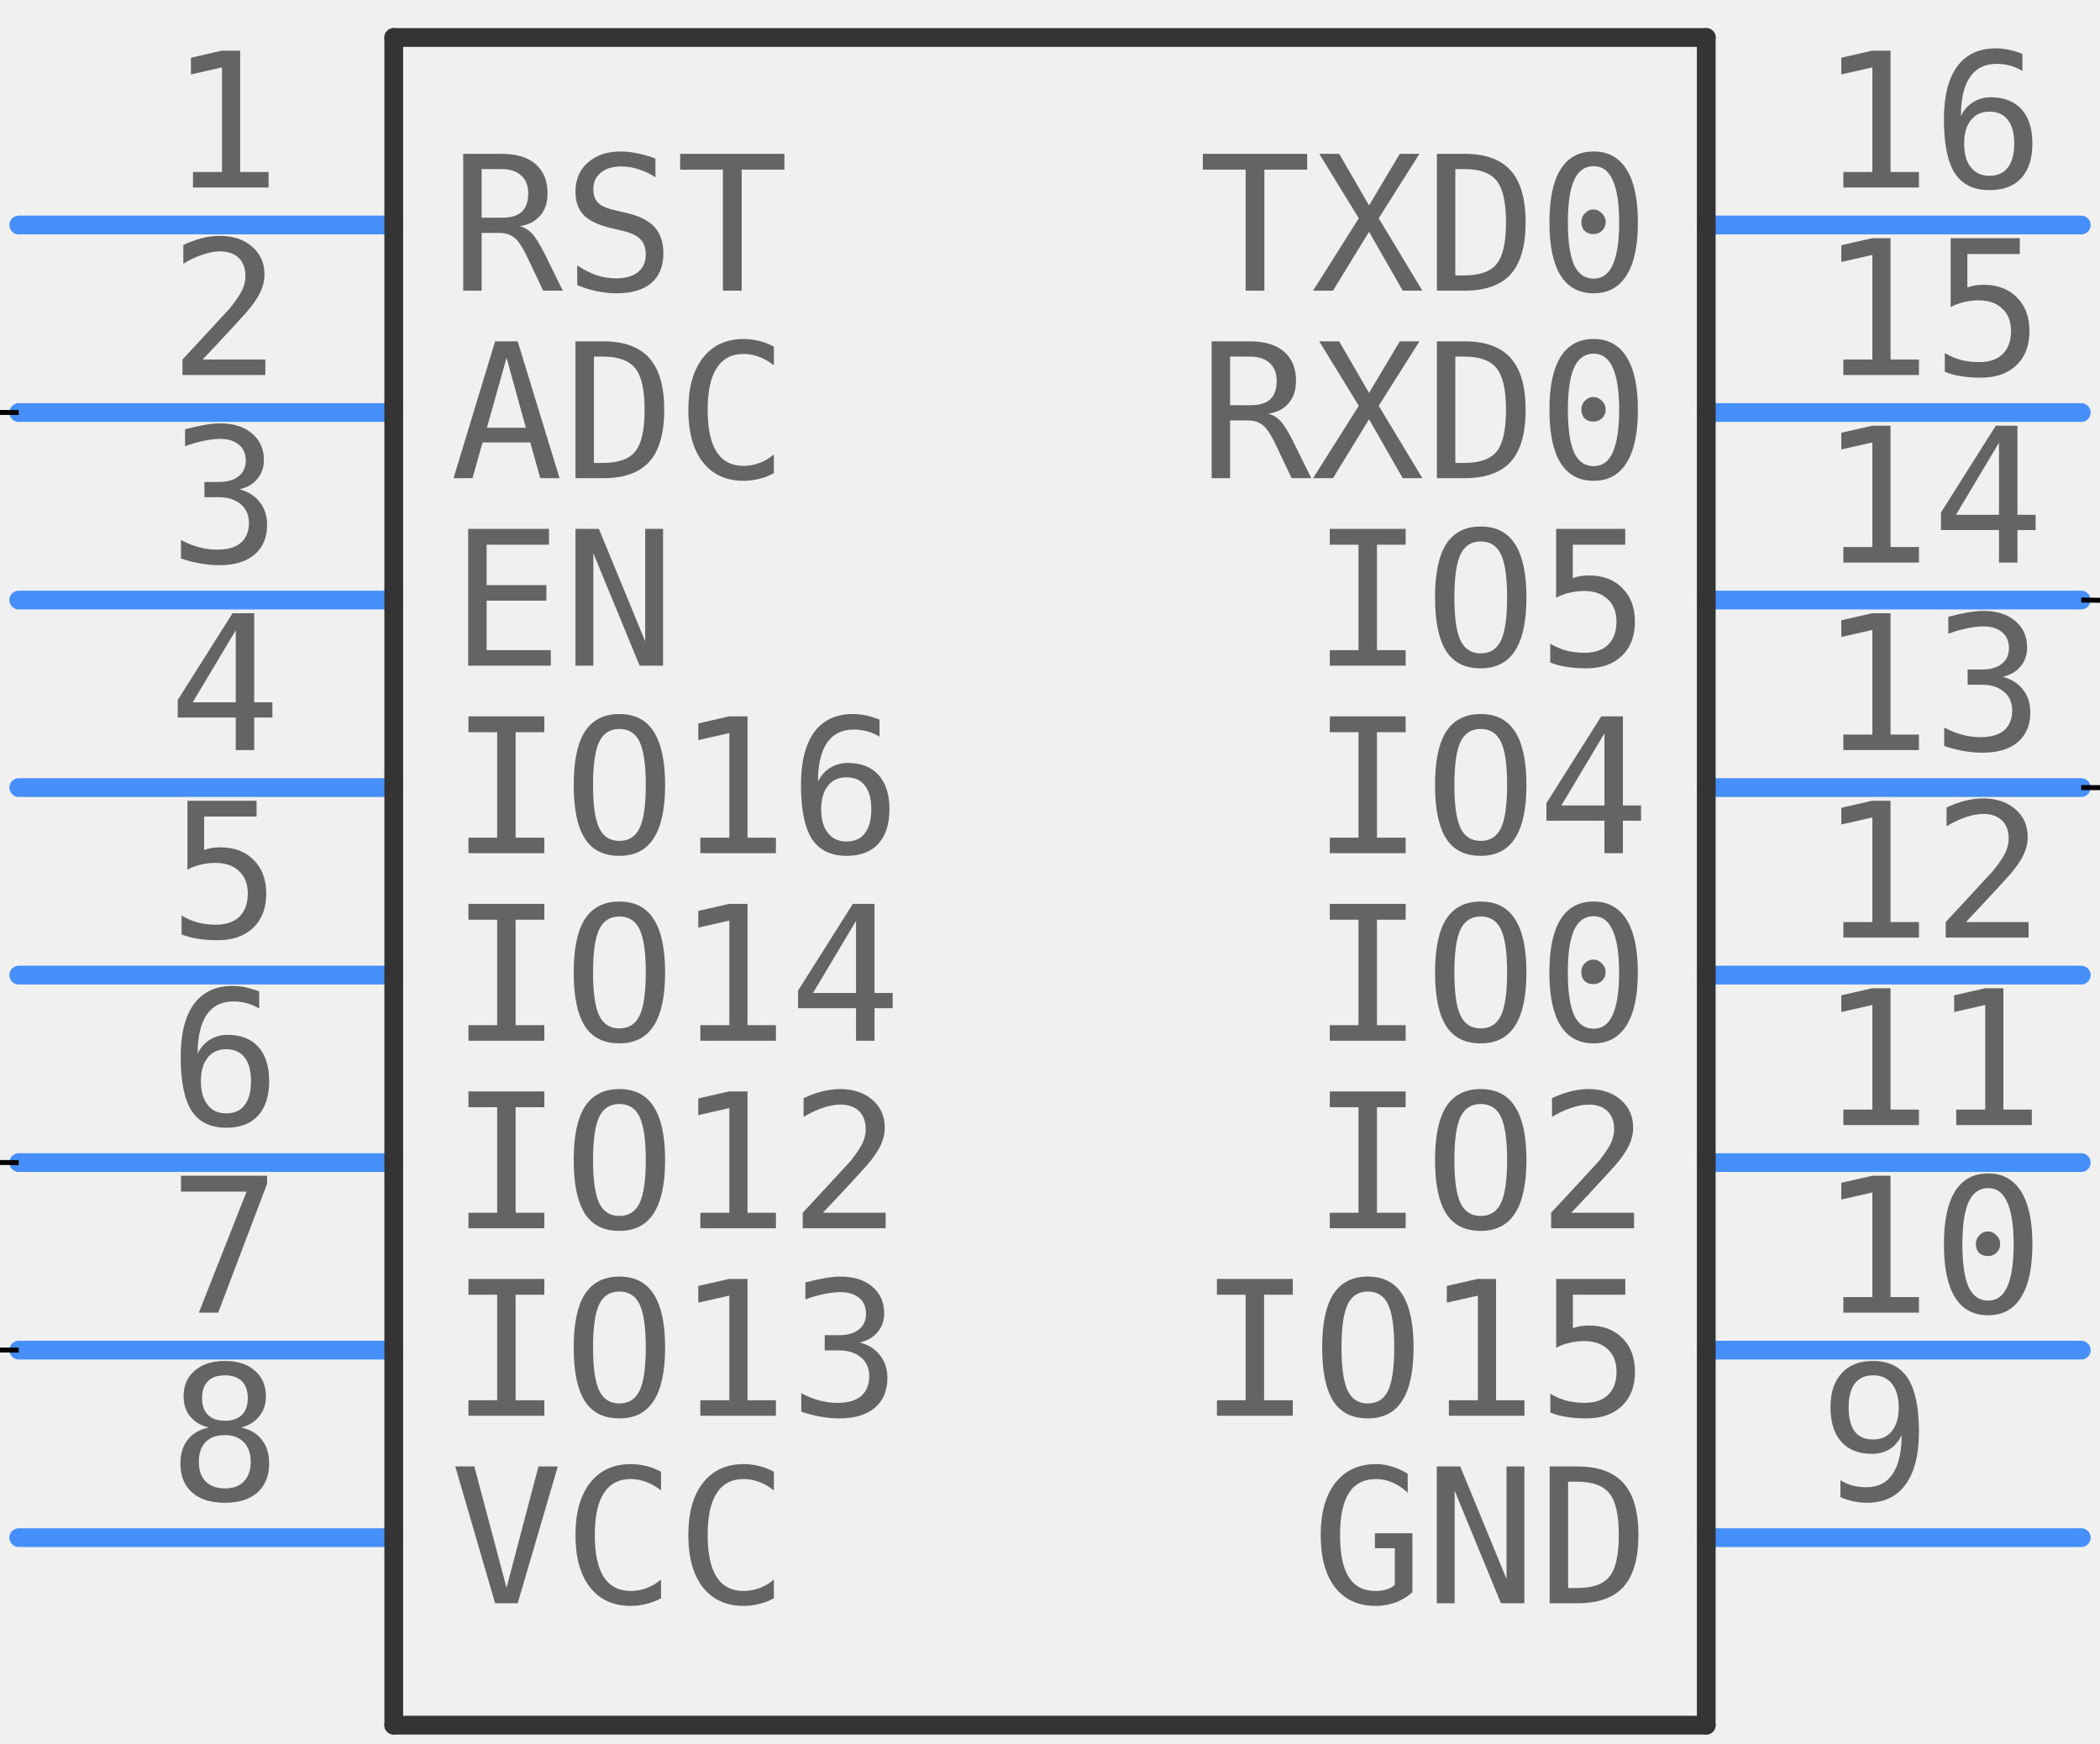
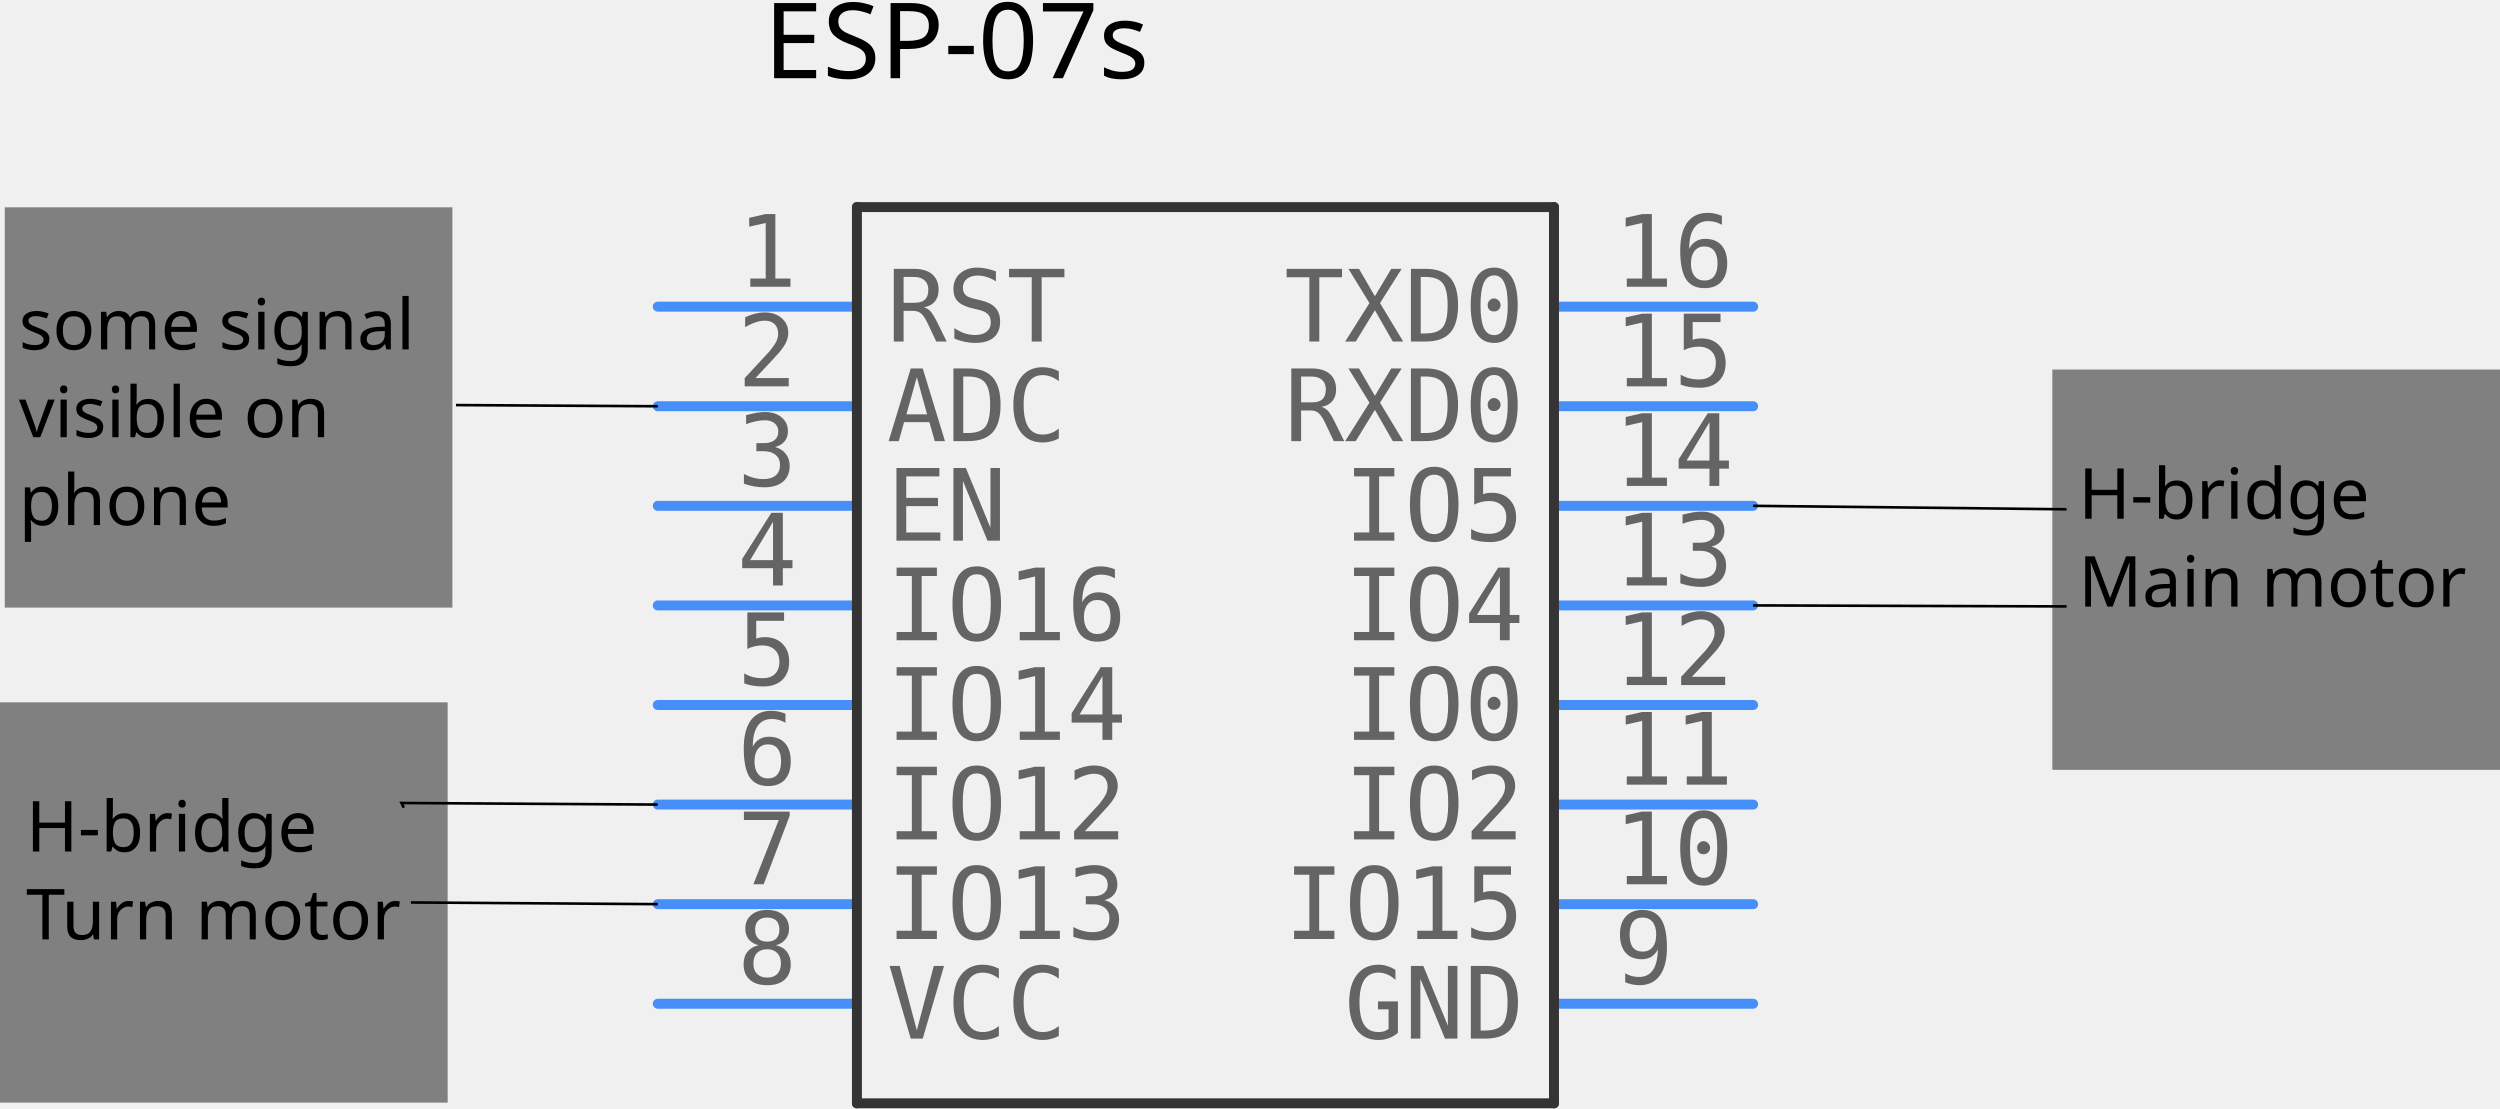
- <svg xmlns="http://www.w3.org/2000/svg" width="112mm" height="93mm" viewBox="-1 -12 112 93" version="1.1" id="svg298">
+ <svg xmlns="http://www.w3.org/2000/svg" width="251.052mm" height="111.303mm" viewBox="-1 -12 251.052 111.303" version="1.1" id="svg298">
  <style type="text/css" id="style176">
.Graphics.Draw {stroke: #343434; fill: #343434; }
.Pins.Draw {stroke: #468EF8; fill: #468EF8; }
.PinNumbers.Draw {stroke: #646464; fill: #646464; }
.PinNames.Draw {stroke: #646464; fill: #646464; }
polygon {stroke-linecap:round; stroke-linejoin:round;}
line {stroke-linecap:round;}
path {stroke-linecap:round;}
.PinNumbers.Text {fill:#FFFF54;}
text {font-family:monospace;}
.keepout {display:none; stroke:red; stroke-width:0.02;}
.Cut {stroke:white; fill:white}
.Drills {fill:#404040; stroke:darkblue;}
</style>
  <defs id="defs183">
    <pattern class="keepout" id="hatchSparse" width="1" height="1" patternUnits="userSpaceOnUse">
      <line x1="0" y1="0" x2="1" y2="1" width="1" id="line178" />
      <line x1="1" y1="0" x2="0" y2="1" width="1" id="line180" />
    </pattern>
  </defs>
-   <g id="outerGroup">
-     <g class="PinNames Draw" display="inherit" id="g217">
-       <text x="23" y="3.5" font-size="10" stroke="none" text-anchor="start" id="text185">RST</text>
-       <text x="23" y="13.5" font-size="10" stroke="none" text-anchor="start" id="text187">ADC</text>
-       <text x="23" y="23.5" font-size="10" stroke="none" text-anchor="start" id="text189">EN</text>
-       <text x="23" y="33.5" font-size="10" stroke="none" text-anchor="start" id="text191">IO16</text>
-       <text x="23" y="43.5" font-size="10" stroke="none" text-anchor="start" id="text193">IO14</text>
-       <text x="23" y="53.5" font-size="10" stroke="none" text-anchor="start" id="text195">IO12</text>
-       <text x="23" y="63.5" font-size="10" stroke="none" text-anchor="start" id="text197">IO13</text>
-       <text x="23" y="73.5" font-size="10" stroke="none" text-anchor="start" id="text199">VCC</text>
-       <text x="87" y="73.5" font-size="10" stroke="none" text-anchor="end" id="text201">GND</text>
-       <text x="87" y="63.5" font-size="10" stroke="none" text-anchor="end" id="text203">IO15</text>
-       <text x="87" y="53.5" font-size="10" stroke="none" text-anchor="end" id="text205">IO2</text>
-       <text x="87" y="43.5" font-size="10" stroke="none" text-anchor="end" id="text207">IO0</text>
-       <text x="87" y="33.5" font-size="10" stroke="none" text-anchor="end" id="text209">IO4</text>
-       <text x="87" y="23.5" font-size="10" stroke="none" text-anchor="end" id="text211">IO5</text>
-       <text x="87" y="13.5" font-size="10" stroke="none" text-anchor="end" id="text213">RXD0</text>
-       <text x="87" y="3.5" font-size="10" stroke="none" text-anchor="end" id="text215">TXD0</text>
+   <g id="outerGroup" transform="translate(65.05242,18.79599)">
+     <g class="PinNames Draw" display="inherit" id="g217" style="display:inherit;fill:#646464;stroke:#646464">
+       <text x="23" y="3.5" font-size="10" id="text185" style="font-size:10px;font-family:monospace;text-anchor:start;stroke:none">RST</text>
+       <text x="23" y="13.5" font-size="10" id="text187" style="font-size:10px;font-family:monospace;text-anchor:start;stroke:none">ADC</text>
+       <text x="23" y="23.5" font-size="10" id="text189" style="font-size:10px;font-family:monospace;text-anchor:start;stroke:none">EN</text>
+       <text x="23" y="33.5" font-size="10" id="text191" style="font-size:10px;font-family:monospace;text-anchor:start;stroke:none">IO16</text>
+       <text x="23" y="43.5" font-size="10" id="text193" style="font-size:10px;font-family:monospace;text-anchor:start;stroke:none">IO14</text>
+       <text x="23" y="53.5" font-size="10" id="text195" style="font-size:10px;font-family:monospace;text-anchor:start;stroke:none">IO12</text>
+       <text x="23" y="63.5" font-size="10" id="text197" style="font-size:10px;font-family:monospace;text-anchor:start;stroke:none">IO13</text>
+       <text x="23" y="73.5" font-size="10" id="text199" style="font-size:10px;font-family:monospace;text-anchor:start;stroke:none">VCC</text>
+       <text x="87" y="73.5" font-size="10" id="text201" style="font-size:10px;font-family:monospace;text-anchor:end;stroke:none">GND</text>
+       <text x="87" y="63.5" font-size="10" id="text203" style="font-size:10px;font-family:monospace;text-anchor:end;stroke:none">IO15</text>
+       <text x="87" y="53.5" font-size="10" id="text205" style="font-size:10px;font-family:monospace;text-anchor:end;stroke:none">IO2</text>
+       <text x="87" y="43.5" font-size="10" id="text207" style="font-size:10px;font-family:monospace;text-anchor:end;stroke:none">IO0</text>
+       <text x="87" y="33.5" font-size="10" id="text209" style="font-size:10px;font-family:monospace;text-anchor:end;stroke:none">IO4</text>
+       <text x="87" y="23.5" font-size="10" id="text211" style="font-size:10px;font-family:monospace;text-anchor:end;stroke:none">IO5</text>
+       <text x="87" y="13.5" font-size="10" id="text213" style="font-size:10px;font-family:monospace;text-anchor:end;stroke:none">RXD0</text>
+       <text x="87" y="3.5" font-size="10" id="text215" style="font-size:10px;font-family:monospace;text-anchor:end;stroke:none">TXD0</text>
    </g>
-     <g class="PinNumbers Draw" display="inherit" id="g251">
-       <text x="14" y="-2" font-size="10" stroke="none" text-anchor="end" id="text219">1</text>
-       <text x="14" y="8" font-size="10" stroke="none" text-anchor="end" id="text221">2</text>
-       <text x="14" y="18" font-size="10" stroke="none" text-anchor="end" id="text223">3</text>
-       <text x="14" y="28" font-size="10" stroke="none" text-anchor="end" id="text225">4</text>
-       <text x="14" y="38" font-size="10" stroke="none" text-anchor="end" id="text227">5</text>
-       <text x="14" y="48" font-size="10" stroke="none" text-anchor="end" id="text229">6</text>
-       <text x="14" y="58" font-size="10" stroke="none" text-anchor="end" id="text231">7</text>
-       <text x="14" y="68" font-size="10" stroke="none" text-anchor="end" id="text233">8</text>
-       <text x="96" y="68" font-size="10" stroke="none" text-anchor="start" id="text235">9</text>
-       <text x="96" y="58" font-size="10" stroke="none" text-anchor="start" id="text237">10</text>
-       <text x="96" y="48" font-size="10" stroke="none" text-anchor="start" id="text239">11</text>
-       <text x="96" y="38" font-size="10" stroke="none" text-anchor="start" id="text241">12</text>
-       <text x="96" y="28" font-size="10" stroke="none" text-anchor="start" id="text243">13</text>
-       <text x="96" y="18" font-size="10" stroke="none" text-anchor="start" id="text245">14</text>
-       <text x="96" y="8" font-size="10" stroke="none" text-anchor="start" id="text247">15</text>
-       <text x="96" y="-2" font-size="10" stroke="none" text-anchor="start" id="text249">16</text>
+     <g class="PinNumbers Draw" display="inherit" id="g251" style="display:inherit;fill:#646464;stroke:#646464">
+       <text x="14" y="-2" font-size="10" id="text219" style="font-size:10px;font-family:monospace;text-anchor:end;stroke:none">1</text>
+       <text x="14" y="8" font-size="10" id="text221" style="font-size:10px;font-family:monospace;text-anchor:end;stroke:none">2</text>
+       <text x="14" y="18" font-size="10" id="text223" style="font-size:10px;font-family:monospace;text-anchor:end;stroke:none">3</text>
+       <text x="14" y="28" font-size="10" id="text225" style="font-size:10px;font-family:monospace;text-anchor:end;stroke:none">4</text>
+       <text x="14" y="38" font-size="10" id="text227" style="font-size:10px;font-family:monospace;text-anchor:end;stroke:none">5</text>
+       <text x="14" y="48" font-size="10" id="text229" style="font-size:10px;font-family:monospace;text-anchor:end;stroke:none">6</text>
+       <text x="14" y="58" font-size="10" id="text231" style="font-size:10px;font-family:monospace;text-anchor:end;stroke:none">7</text>
+       <text x="14" y="68" font-size="10" id="text233" style="font-size:10px;font-family:monospace;text-anchor:end;stroke:none">8</text>
+       <text x="96" y="68" font-size="10" id="text235" style="font-size:10px;font-family:monospace;text-anchor:start;stroke:none">9</text>
+       <text x="96" y="58" font-size="10" id="text237" style="font-size:10px;font-family:monospace;text-anchor:start;stroke:none">10</text>
+       <text x="96" y="48" font-size="10" id="text239" style="font-size:10px;font-family:monospace;text-anchor:start;stroke:none">11</text>
+       <text x="96" y="38" font-size="10" id="text241" style="font-size:10px;font-family:monospace;text-anchor:start;stroke:none">12</text>
+       <text x="96" y="28" font-size="10" id="text243" style="font-size:10px;font-family:monospace;text-anchor:start;stroke:none">13</text>
+       <text x="96" y="18" font-size="10" id="text245" style="font-size:10px;font-family:monospace;text-anchor:start;stroke:none">14</text>
+       <text x="96" y="8" font-size="10" id="text247" style="font-size:10px;font-family:monospace;text-anchor:start;stroke:none">15</text>
+       <text x="96" y="-2" font-size="10" id="text249" style="font-size:10px;font-family:monospace;text-anchor:start;stroke:none">16</text>
    </g>
-     <g class="Pins Draw" display="inherit" id="g285">
-       <line x1="0" y1="0" x2="20" y2="0" style="stroke-width:1" sl="" id="line253" />
-       <line x1="0" y1="10" x2="20" y2="10" style="stroke-width:1" sl="" id="line255" />
-       <line x1="0" y1="20" x2="20" y2="20" style="stroke-width:1" sl="" id="line257" />
-       <line x1="0" y1="30" x2="20" y2="30" style="stroke-width:1" sl="" id="line259" />
-       <line x1="0" y1="40" x2="20" y2="40" style="stroke-width:1" sl="" id="line261" />
-       <line x1="0" y1="50" x2="20" y2="50" style="stroke-width:1" sl="" id="line263" />
-       <line x1="0" y1="60" x2="20" y2="60" style="stroke-width:1" sl="" id="line265" />
-       <line x1="0" y1="70" x2="20" y2="70" style="stroke-width:1" sl="" id="line267" />
-       <line x1="110" y1="70" x2="90" y2="70" style="stroke-width:1" sl="" id="line269" />
-       <line x1="110" y1="60" x2="90" y2="60" style="stroke-width:1" sl="" id="line271" />
-       <line x1="110" y1="50" x2="90" y2="50" style="stroke-width:1" sl="" id="line273" />
-       <line x1="110" y1="40" x2="90" y2="40" style="stroke-width:1" sl="" id="line275" />
-       <line x1="110" y1="30" x2="90" y2="30" style="stroke-width:1" sl="" id="line277" />
-       <line x1="110" y1="20" x2="90" y2="20" style="stroke-width:1" sl="" id="line279" />
-       <line x1="110" y1="10" x2="90" y2="10" style="stroke-width:1" sl="" id="line281" />
-       <line x1="110" y1="0" x2="90" y2="0" style="stroke-width:1" sl="" id="line283" />
+     <g class="Pins Draw" display="inherit" id="g285" style="display:inherit;fill:#468ef8;stroke:#468ef8">
+       <line x1="0" y1="0" x2="20" y2="0" style="stroke-width:1;stroke-linecap:round" sl="" id="line253" />
+       <line x1="0" y1="10" x2="20" y2="10" style="stroke-width:1;stroke-linecap:round" sl="" id="line255" />
+       <line x1="0" y1="20" x2="20" y2="20" style="stroke-width:1;stroke-linecap:round" sl="" id="line257" />
+       <line x1="0" y1="30" x2="20" y2="30" style="stroke-width:1;stroke-linecap:round" sl="" id="line259" />
+       <line x1="0" y1="40" x2="20" y2="40" style="stroke-width:1;stroke-linecap:round" sl="" id="line261" />
+       <line x1="0" y1="50" x2="20" y2="50" style="stroke-width:1;stroke-linecap:round" sl="" id="line263" />
+       <line x1="0" y1="60" x2="20" y2="60" style="stroke-width:1;stroke-linecap:round" sl="" id="line265" />
+       <line x1="0" y1="70" x2="20" y2="70" style="stroke-width:1;stroke-linecap:round" sl="" id="line267" />
+       <line x1="110" y1="70" x2="90" y2="70" style="stroke-width:1;stroke-linecap:round" sl="" id="line269" />
+       <line x1="110" y1="60" x2="90" y2="60" style="stroke-width:1;stroke-linecap:round" sl="" id="line271" />
+       <line x1="110" y1="50" x2="90" y2="50" style="stroke-width:1;stroke-linecap:round" sl="" id="line273" />
+       <line x1="110" y1="40" x2="90" y2="40" style="stroke-width:1;stroke-linecap:round" sl="" id="line275" />
+       <line x1="110" y1="30" x2="90" y2="30" style="stroke-width:1;stroke-linecap:round" sl="" id="line277" />
+       <line x1="110" y1="20" x2="90" y2="20" style="stroke-width:1;stroke-linecap:round" sl="" id="line279" />
+       <line x1="110" y1="10" x2="90" y2="10" style="stroke-width:1;stroke-linecap:round" sl="" id="line281" />
+       <line x1="110" y1="0" x2="90" y2="0" style="stroke-width:1;stroke-linecap:round" sl="" id="line283" />
    </g>
-     <g class="Graphics Draw" display="inherit" id="g295">
-       <line x1="20" y1="-10" x2="90" y2="-10" style="stroke-width:1" sl="" id="line287" />
-       <line x1="90" y1="80" x2="90" y2="-10" style="stroke-width:1" sl="" id="line289" />
-       <line x1="90" y1="80" x2="20" y2="80" style="stroke-width:1" sl="" id="line291" />
-       <line x1="20" y1="-10" x2="20" y2="80" style="stroke-width:1" sl="" id="line293" />
+     <g class="Graphics Draw" display="inherit" id="g295" style="display:inherit;fill:#343434;stroke:#343434">
+       <line x1="20" y1="-10" x2="90" y2="-10" style="stroke-width:1;stroke-linecap:round" sl="" id="line287" />
+       <line x1="90" y1="80" x2="90" y2="-10" style="stroke-width:1;stroke-linecap:round" sl="" id="line289" />
+       <line x1="90" y1="80" x2="20" y2="80" style="stroke-width:1;stroke-linecap:round" sl="" id="line291" />
+       <line x1="20" y1="-10" x2="20" y2="80" style="stroke-width:1;stroke-linecap:round" sl="" id="line293" />
    </g>
  </g>
-   <text xml:space="preserve" style="font-style:normal;font-weight:normal;font-size:10.583px;line-height:1.25;font-family:sans-serif;letter-spacing:0px;word-spacing:0px;fill:#000000;fill-opacity:1;stroke:none;stroke-width:0.265" x="10.655" y="-22.941" id="text306">
-     <tspan id="tspan304" x="10.655" y="-22.941" style="stroke-width:0.265">ESP-07s</tspan>
+   <text xml:space="preserve" style="font-style:normal;font-weight:normal;font-size:10.583px;line-height:1.25;font-family:sans-serif;letter-spacing:0px;word-spacing:0px;fill:#000000;fill-opacity:1;stroke:none;stroke-width:0.265" x="75.707" y="-4.145" id="text306">
+     <tspan id="tspan304" x="75.707" y="-4.145" style="stroke-width:0.265">ESP-07s</tspan>
  </text>
-   <rect style="fill:#808080;stroke-width:0.265" id="rect310" width="44.954" height="40.197" x="140.046" y="6.315" />
-   <text xml:space="preserve" style="font-style:normal;font-weight:normal;font-size:7.056px;line-height:1.25;font-family:sans-serif;letter-spacing:0px;word-spacing:0px;fill:#000000;fill-opacity:1;stroke:none;stroke-width:0.265" x="142.662" y="21.299" id="text314">
-     <tspan id="tspan312" x="142.662" y="21.299" style="font-size:7.056px;stroke-width:0.265">H-bridge </tspan>
-     <tspan x="142.662" y="30.119" style="font-size:7.056px;stroke-width:0.265" id="tspan316" dy="0 0 0 0 0 0 0 0" dx="0 0 0 0 0 0 0 0">Main motor</tspan>
+   <rect style="fill:#808080;stroke-width:0.265" id="rect310" width="44.954" height="40.197" x="205.098" y="25.111" />
+   <text xml:space="preserve" style="font-style:normal;font-weight:normal;font-size:7.056px;line-height:1.25;font-family:sans-serif;letter-spacing:0px;word-spacing:0px;fill:#000000;fill-opacity:1;stroke:none;stroke-width:0.265" x="207.715" y="40.095" id="text314">
+     <tspan id="tspan312" x="207.715" y="40.095" style="font-size:7.056px;stroke-width:0.265">H-bridge </tspan>
+     <tspan x="207.715" y="48.915" style="font-size:7.056px;stroke-width:0.265" id="tspan316" dy="0 0 0 0 0 0 0 0" dx="0 0 0 0 0 0 0 0">Main motor</tspan>
  </text>
-   <rect style="fill:#808080;stroke-width:0.265" id="rect310-3" width="44.954" height="40.197" x="-66.052" y="39.733" />
-   <text xml:space="preserve" style="font-style:normal;font-weight:normal;font-size:7.056px;line-height:1.25;font-family:sans-serif;letter-spacing:0px;word-spacing:0px;fill:#000000;fill-opacity:1;stroke:none;stroke-width:0.265" x="-63.436" y="54.717" id="text314-6">
-     <tspan id="tspan312-7" x="-63.436" y="54.717" style="font-size:7.056px;stroke-width:0.265">H-bridge </tspan>
-     <tspan x="-63.436" y="63.537" style="font-size:7.056px;stroke-width:0.265" id="tspan316-5" dy="0 0 0 0 0 0 0 0" dx="0 0 0 0 0 0 0 0">Turn motor</tspan>
+   <rect style="fill:#808080;stroke-width:0.265" id="rect310-3" width="44.954" height="40.197" x="-1" y="58.529" />
+   <text xml:space="preserve" style="font-style:normal;font-weight:normal;font-size:7.056px;line-height:1.25;font-family:sans-serif;letter-spacing:0px;word-spacing:0px;fill:#000000;fill-opacity:1;stroke:none;stroke-width:0.265" x="1.616" y="73.513" id="text314-6">
+     <tspan id="tspan312-7" x="1.616" y="73.513" style="font-size:7.056px;stroke-width:0.265">H-bridge </tspan>
+     <tspan x="1.616" y="82.333" style="font-size:7.056px;stroke-width:0.265" id="tspan316-5" dy="0 0 0 0 0 0 0 0" dx="0 0 0 0 0 0 0 0">Turn motor</tspan>
  </text>
-   <path style="fill:none;stroke:#000000;stroke-width:0.265px;stroke-linecap:butt;stroke-linejoin:miter;stroke-opacity:1" d="m 0,50 -25.737,-0.159 0.238,0.476" id="path342" />
-   <path style="fill:none;stroke:#000000;stroke-width:0.265px;stroke-linecap:butt;stroke-linejoin:miter;stroke-opacity:1" d="m 0,60 -24.785,-0.169 v 0" id="path344" />
-   <path style="fill:none;stroke:#000000;stroke-width:0.265px;stroke-linecap:butt;stroke-linejoin:miter;stroke-opacity:1" d="m 110,20 31.473,0.348" id="path346" />
-   <path style="fill:none;stroke:#000000;stroke-width:0.265px;stroke-linecap:butt;stroke-linejoin:miter;stroke-opacity:1" d="m 110,30 31.473,0.1" id="path348" />
-   <path style="fill:none;stroke:#000000;stroke-width:0.265px;stroke-linecap:butt;stroke-linejoin:miter;stroke-opacity:1" d="M 0,10 -20.266,9.882" id="path350" />
-   <rect style="fill:#808080;stroke-width:0.265" id="rect310-3-3" width="44.954" height="40.197" x="-65.577" y="-9.978" />
-   <text xml:space="preserve" style="font-style:normal;font-weight:normal;font-size:7.056px;line-height:1.25;font-family:sans-serif;letter-spacing:0px;word-spacing:0px;fill:#000000;fill-opacity:1;stroke:none;stroke-width:0.265" x="-64.15" y="4.293" id="text314-6-5">
-     <tspan x="-64.15" y="4.293" style="font-size:7.056px;stroke-width:0.265" id="tspan316-5-2">some signal</tspan>
-     <tspan x="-64.15" y="13.112" style="font-size:7.056px;stroke-width:0.265" id="tspan378">visible on </tspan>
-     <tspan x="-64.15" y="21.932" style="font-size:7.056px;stroke-width:0.265" id="tspan380">phone</tspan>
+   <path style="fill:none;stroke:#000000;stroke-width:0.265px;stroke-linecap:butt;stroke-linejoin:miter;stroke-opacity:1" d="m 65.052,68.796 -25.737,-0.159 0.238,0.476" id="path342" />
+   <path style="fill:none;stroke:#000000;stroke-width:0.265px;stroke-linecap:butt;stroke-linejoin:miter;stroke-opacity:1" d="M 65.052,78.796 40.267,78.627 v 0" id="path344" />
+   <path style="fill:none;stroke:#000000;stroke-width:0.265px;stroke-linecap:butt;stroke-linejoin:miter;stroke-opacity:1" d="m 175.052,38.796 31.473,0.348" id="path346" />
+   <path style="fill:none;stroke:#000000;stroke-width:0.265px;stroke-linecap:butt;stroke-linejoin:miter;stroke-opacity:1" d="m 175.052,48.796 31.473,0.1" id="path348" />
+   <path style="fill:none;stroke:#000000;stroke-width:0.265px;stroke-linecap:butt;stroke-linejoin:miter;stroke-opacity:1" d="M 65.052,28.796 44.786,28.678" id="path350" />
+   <rect style="fill:#808080;stroke-width:0.265" id="rect310-3-3" width="44.954" height="40.197" x="-0.524" y="8.818" />
+   <text xml:space="preserve" style="font-style:normal;font-weight:normal;font-size:7.056px;line-height:1.25;font-family:sans-serif;letter-spacing:0px;word-spacing:0px;fill:#000000;fill-opacity:1;stroke:none;stroke-width:0.265" x="0.903" y="23.089" id="text314-6-5">
+     <tspan x="0.903" y="23.089" style="font-size:7.056px;stroke-width:0.265" id="tspan316-5-2">some signal</tspan>
+     <tspan x="0.903" y="31.908" style="font-size:7.056px;stroke-width:0.265" id="tspan378">visible on </tspan>
+     <tspan x="0.903" y="40.728" style="font-size:7.056px;stroke-width:0.265" id="tspan380">phone</tspan>
  </text>
</svg>
